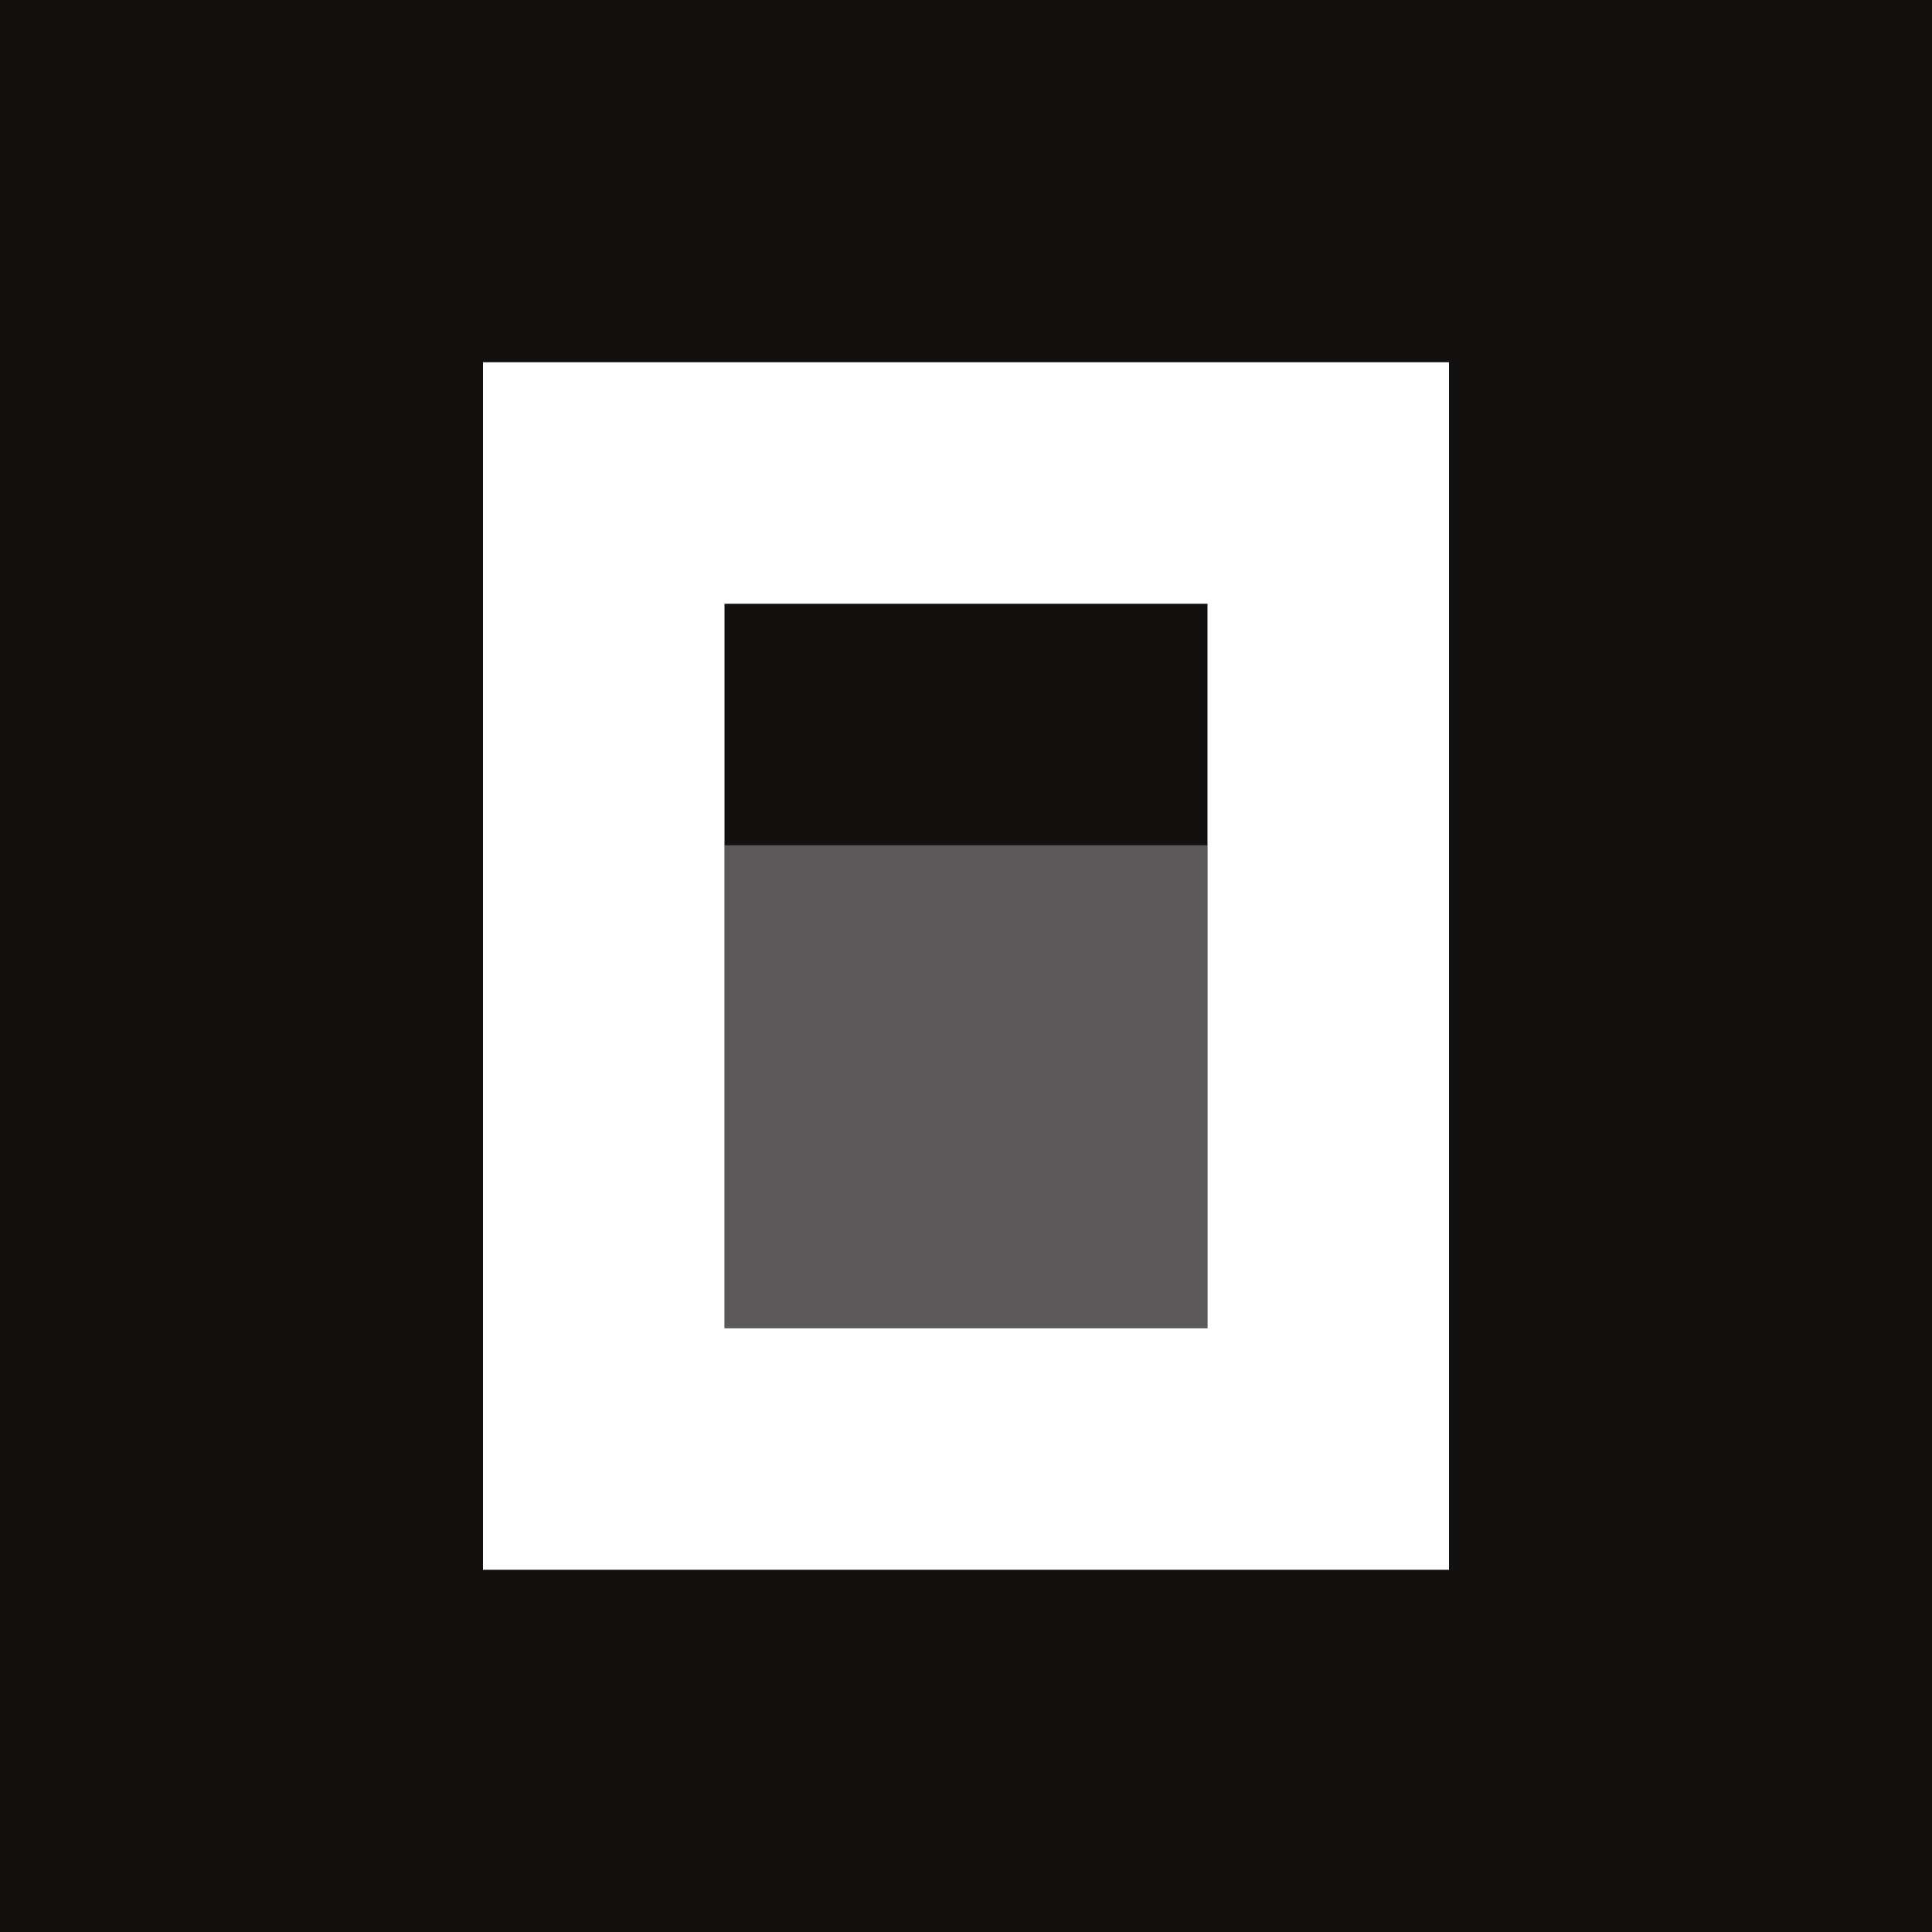
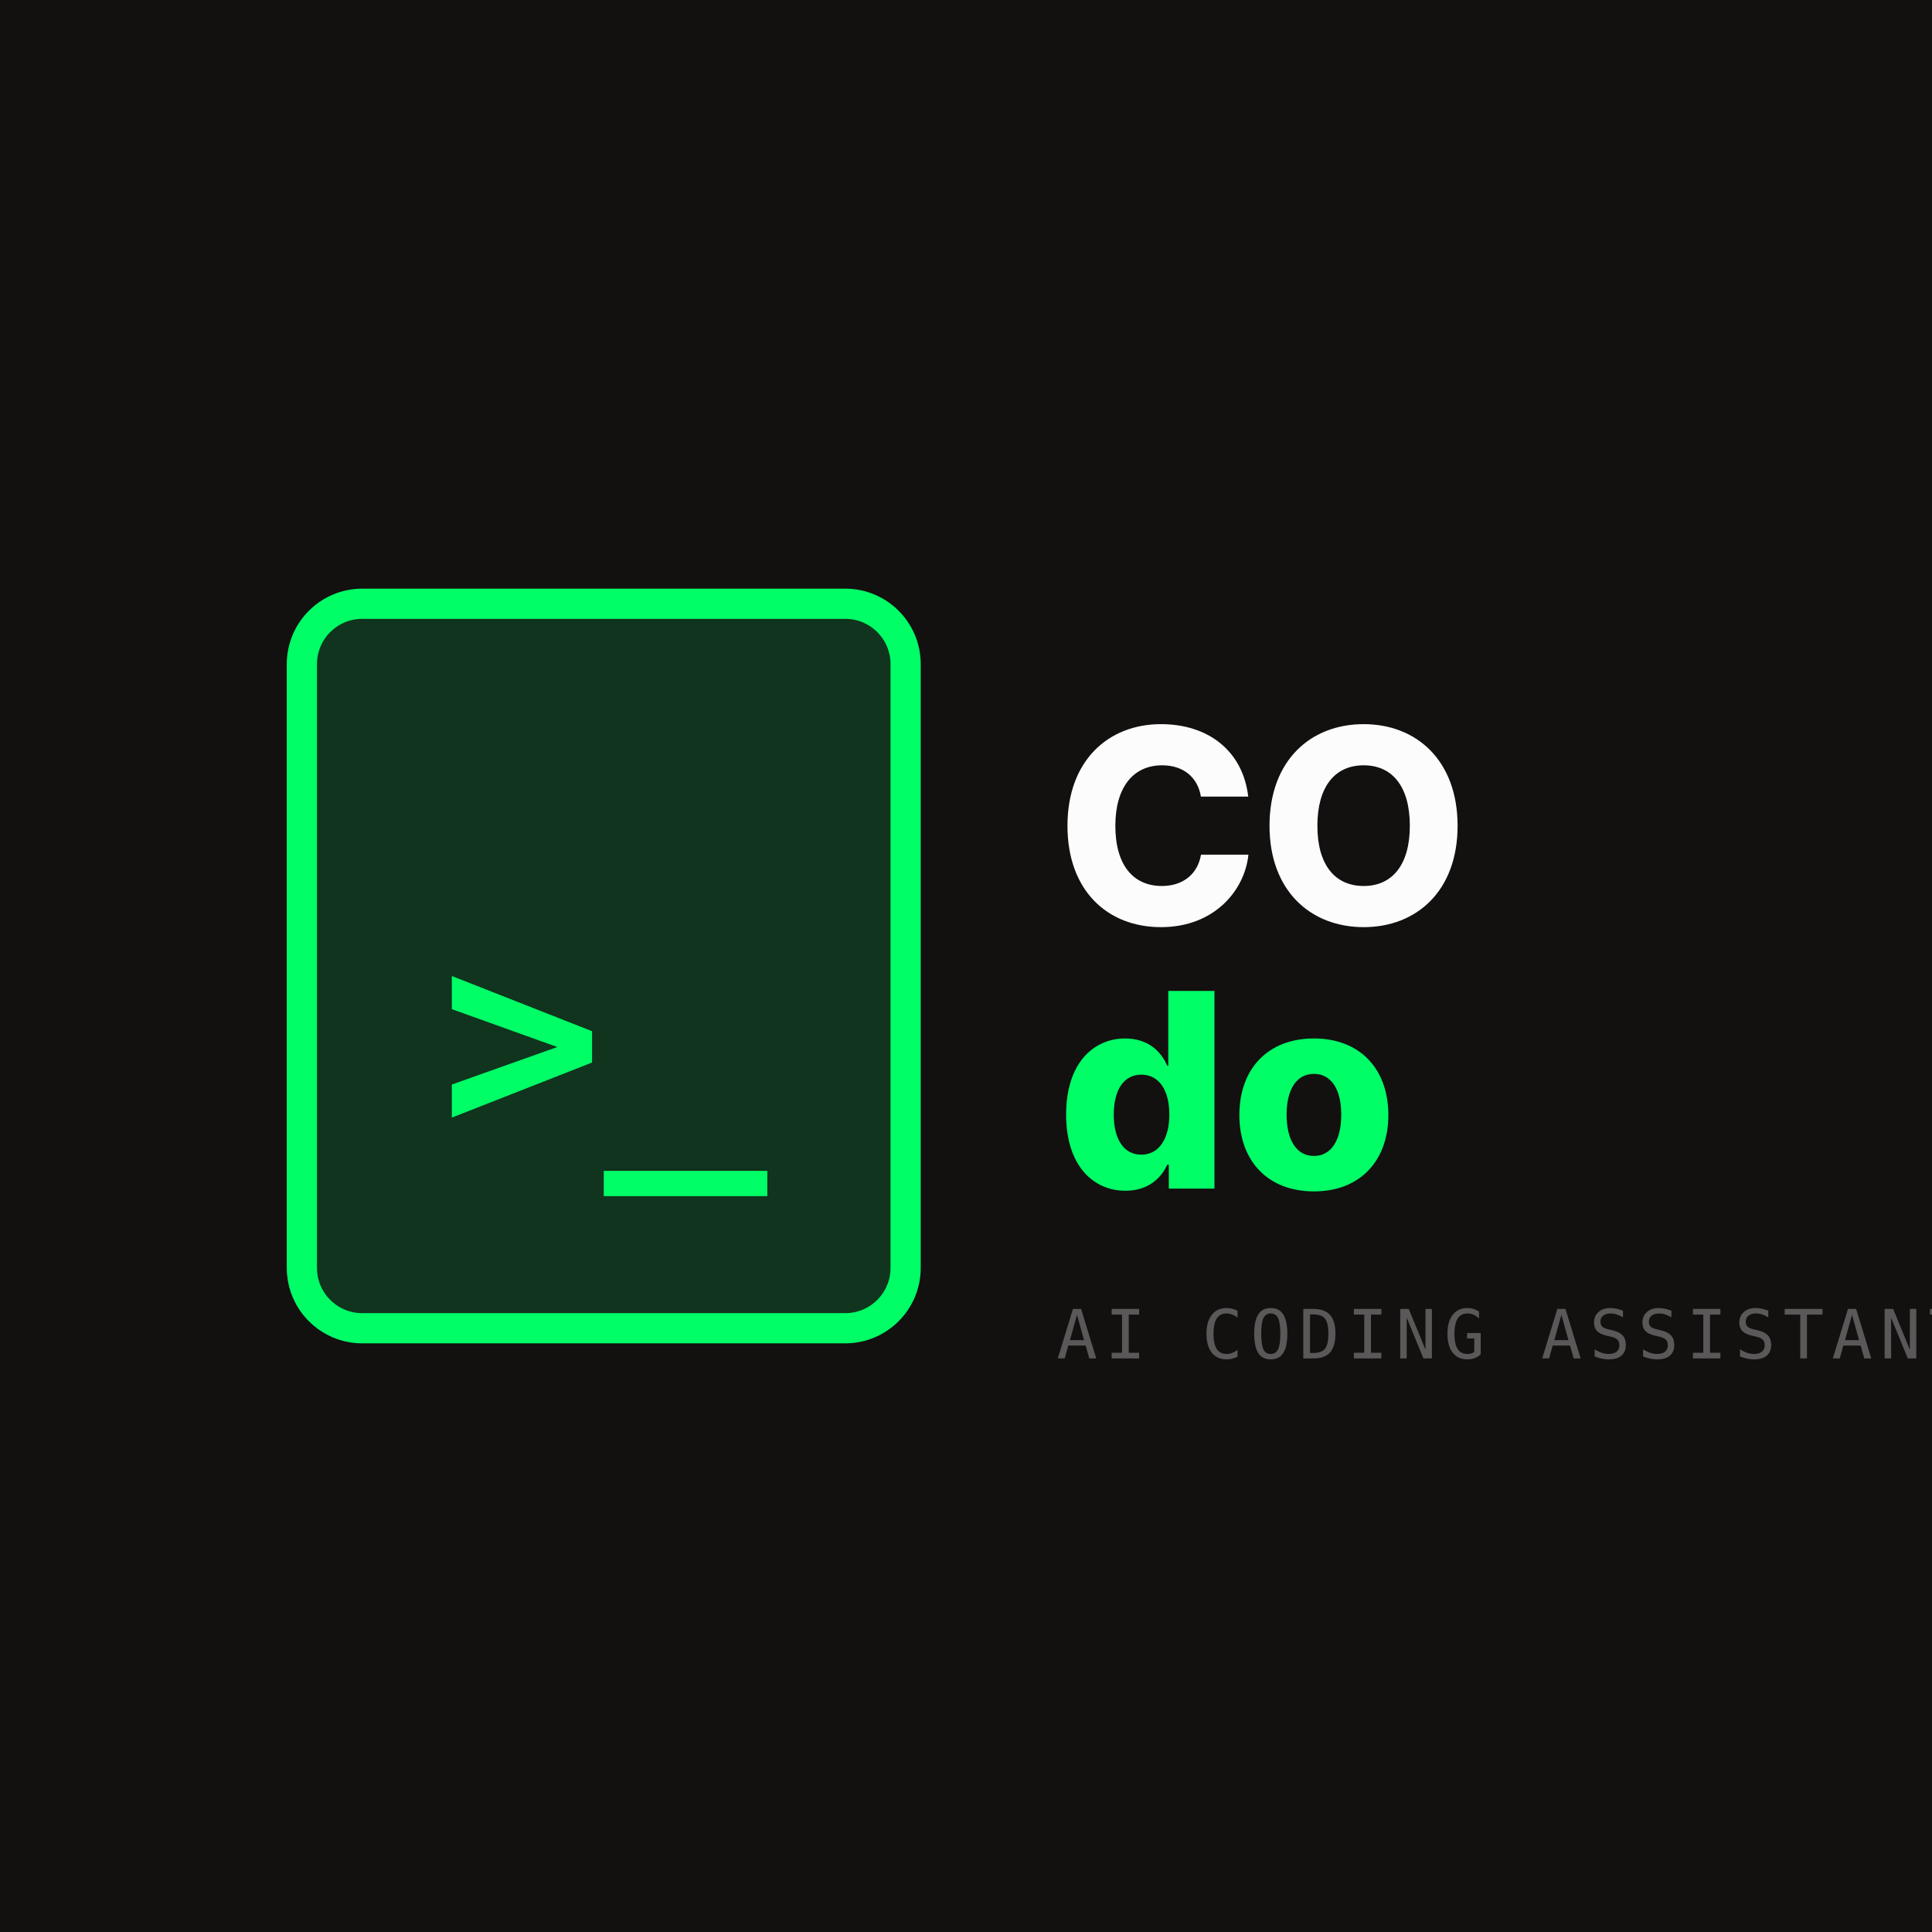
- <svg xmlns="http://www.w3.org/2000/svg" version="1.1" width="512" height="512">
-   <svg width="512" height="512" viewBox="0 0 512 512" fill="none">
-     <rect width="512" height="512" fill="#131010" />
-     <path d="M320 224V352H192V224H320Z" fill="#5A5858" />
-     <path fill-rule="evenodd" clip-rule="evenodd" d="M384 416H128V96H384V416ZM320 160H192V352H320V160Z" fill="white" />
-   </svg>
-   <style>@media (prefers-color-scheme: light) { :root { filter: none; } }
- @media (prefers-color-scheme: dark) { :root { filter: none; } }
- </style>
+ <svg xmlns="http://www.w3.org/2000/svg" width="512" height="512" viewBox="0 0 512 512" fill="none">
+   <rect width="512" height="512" fill="#131010" />
+   <rect x="80" y="160" width="160" height="192" rx="16" fill="#00FF66" opacity="0.15" />
+   <rect x="80" y="160" width="160" height="192" rx="16" stroke="#00FF66" stroke-width="8" />
+   <text x="160" y="300" text-anchor="middle" font-family="monospace" font-weight="800" font-size="72" fill="#00FF66">&gt;_</text>
+   <text x="280" y="245" font-family="system-ui, -apple-system, sans-serif" font-weight="800" font-size="72" fill="#FDFCFC">CO</text>
+   <text x="280" y="315" font-family="system-ui, -apple-system, sans-serif" font-weight="800" font-size="72" fill="#00FF66">do</text>
+   <text x="280" y="360" font-family="monospace" font-weight="500" font-size="18" fill="#5A5858" letter-spacing="2">AI CODING ASSISTANT</text>
</svg>
